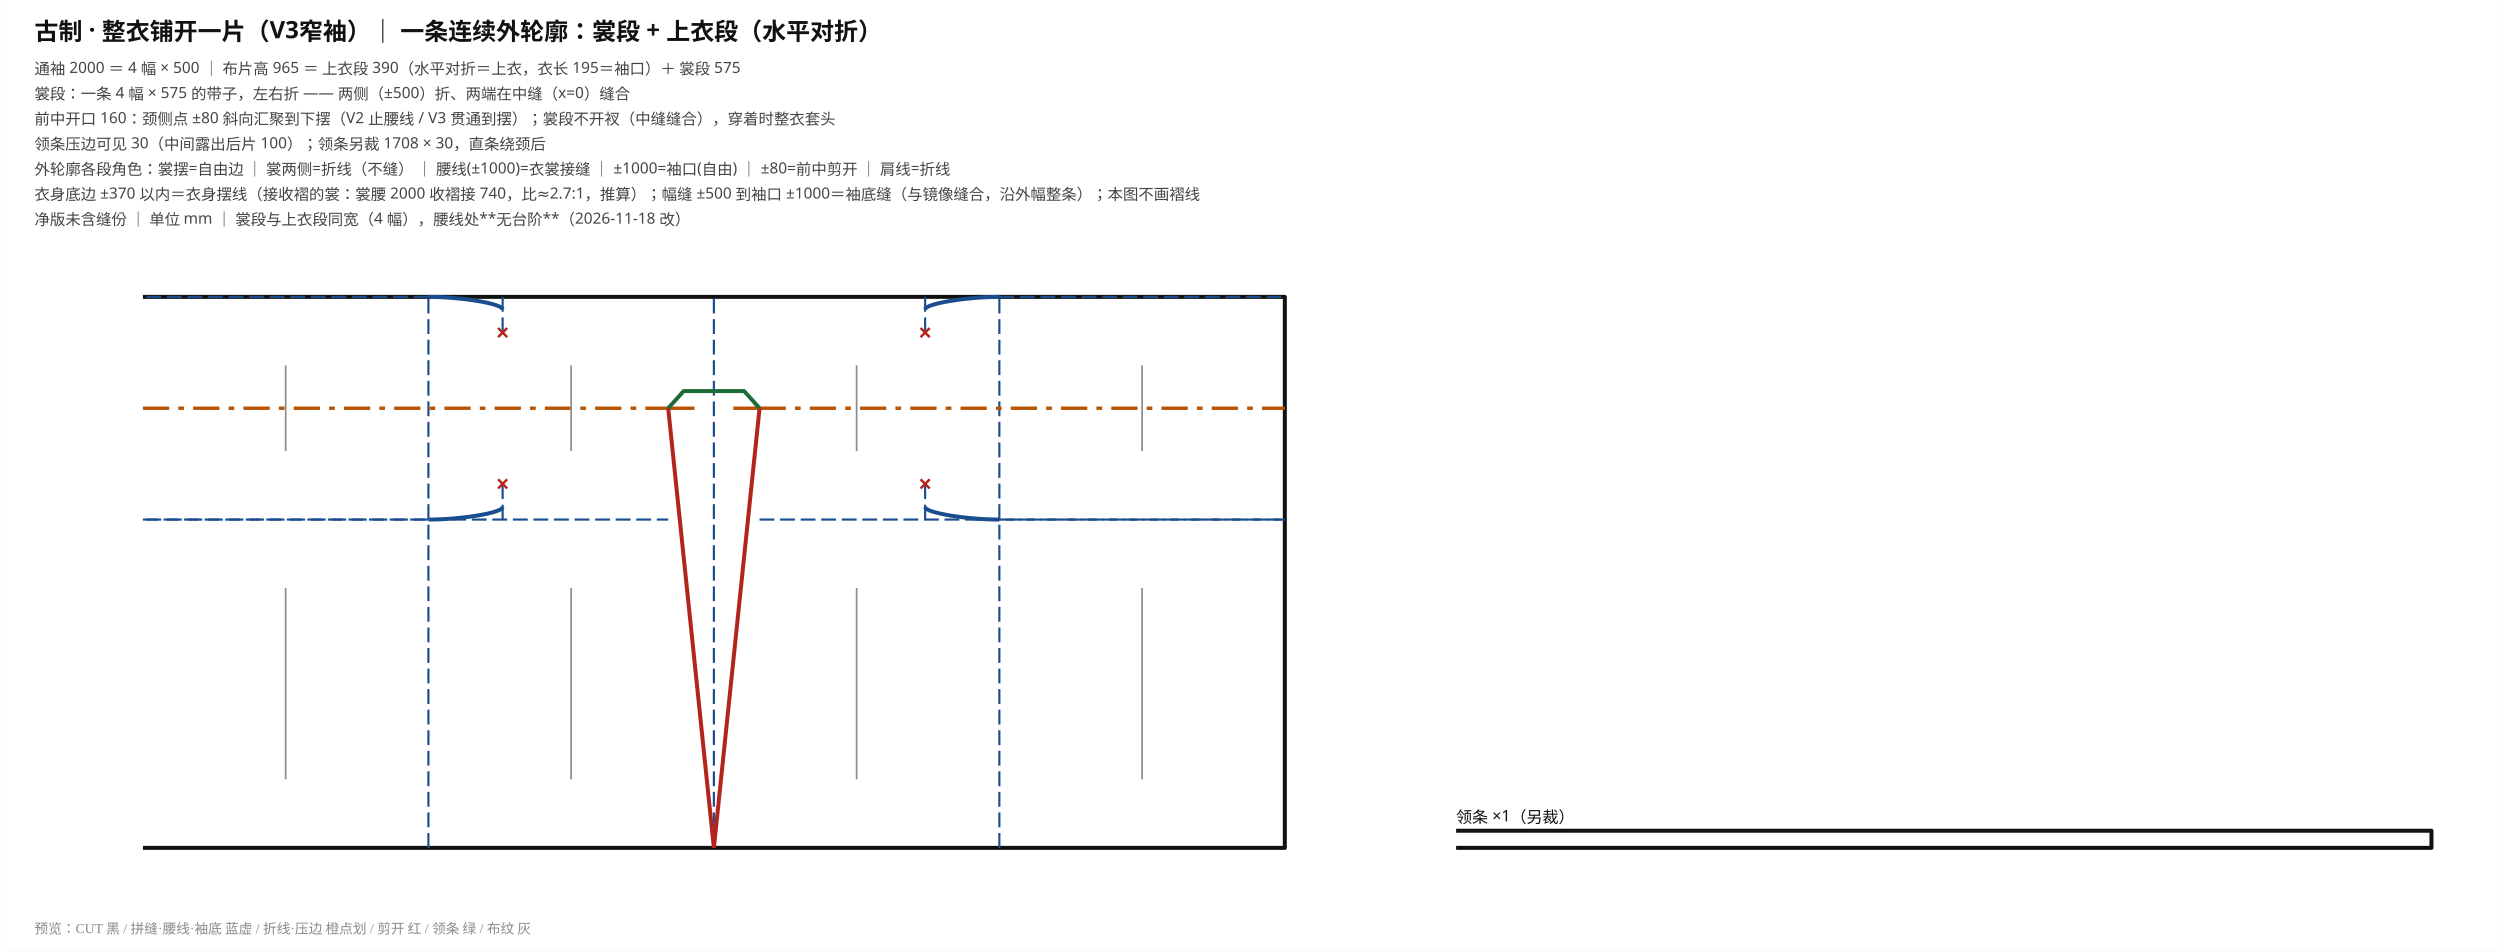
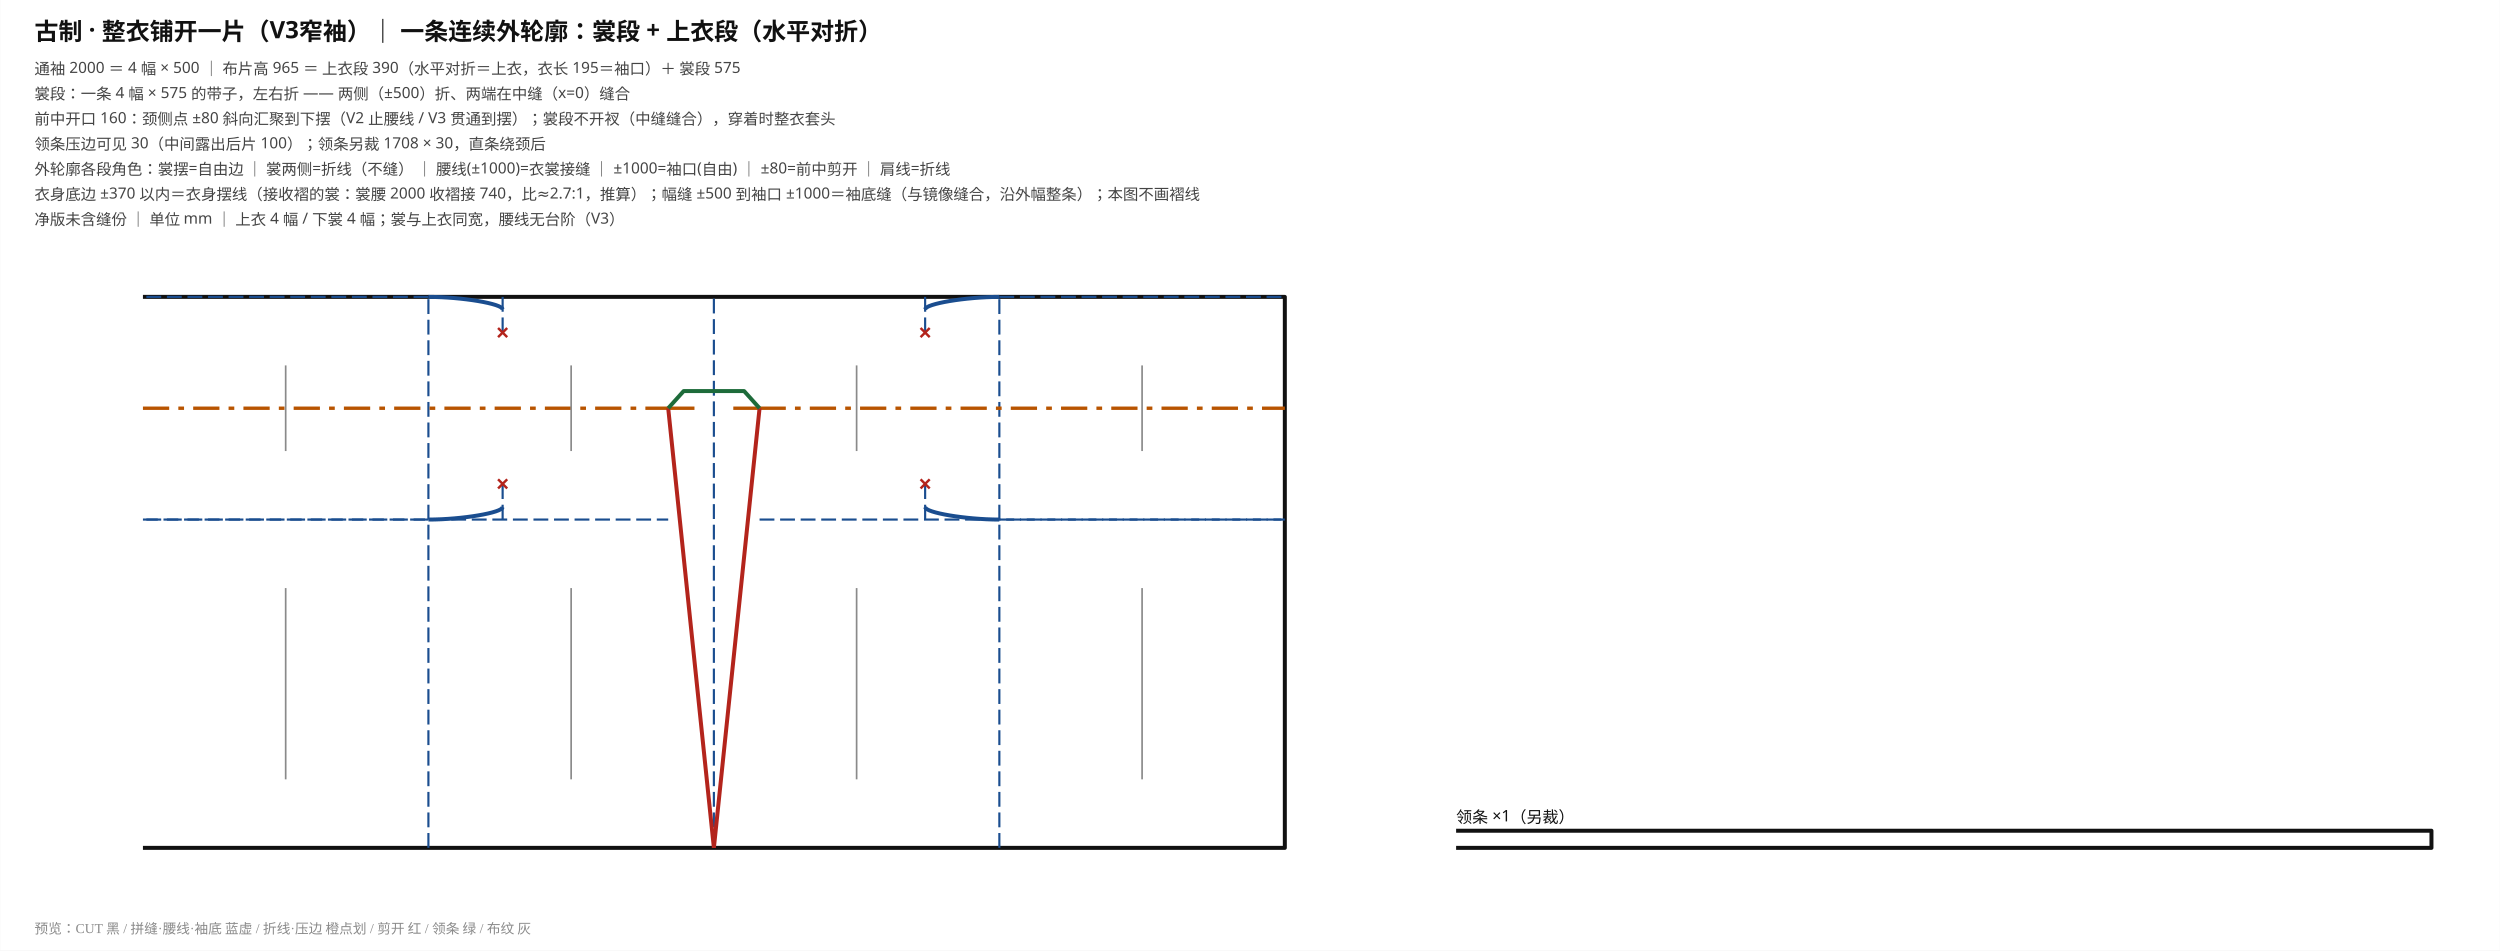
<svg xmlns="http://www.w3.org/2000/svg" width="2714" height="1032" viewBox="0 0 4378 1665">
  <rect width="100%" height="100%" fill="#ffffff" />
  <polyline points="250 1485 2250 1485 2250 520 250 520" stroke="#111111" stroke-width="7.01" fill="none" stroke-linejoin="round" />
  <polyline points="2550 1485 4258.29 1485 4258.29 1455 2550 1455" stroke="#111111" stroke-width="7.01" fill="none" stroke-linejoin="round" />
-   <line x1="750.0" y1="1485.0" x2="750.0" y2="520.0" stroke="#1a4d8f" stroke-width="3.77" fill="none" stroke-dasharray="26 10" />
-   <line x1="1750.0" y1="1485.0" x2="1750.0" y2="520.0" stroke="#1a4d8f" stroke-width="3.77" fill="none" stroke-dasharray="26 10" />
+   <line x1="750.0" y1="1485.0" x2="750.0" y2="910.0" stroke="#1a4d8f" stroke-width="3.77" fill="none" stroke-dasharray="26 10" />
+   <line x1="1750.0" y1="1485.0" x2="1750.0" y2="910.0" stroke="#1a4d8f" stroke-width="3.77" fill="none" stroke-dasharray="26 10" />
+   <line x1="750.0" y1="910.0" x2="750.0" y2="520.0" stroke="#1a4d8f" stroke-width="3.77" fill="none" stroke-dasharray="26 10" />
+   <line x1="1750.0" y1="910.0" x2="1750.0" y2="520.0" stroke="#1a4d8f" stroke-width="3.77" fill="none" stroke-dasharray="26 10" />
  <line x1="1250.0" y1="1485.0" x2="1250.0" y2="520.0" stroke="#1a4d8f" stroke-width="3.77" fill="none" stroke-dasharray="26 10" />
  <line x1="250.0" y1="910.0" x2="1170.0" y2="910.0" stroke="#1a4d8f" stroke-width="3.77" fill="none" stroke-dasharray="26 10" />
  <line x1="1330.0" y1="910.0" x2="2250.0" y2="910.0" stroke="#1a4d8f" stroke-width="3.77" fill="none" stroke-dasharray="26 10" />
  <line x1="750.0" y1="910.0" x2="250.0" y2="910.0" stroke="#1a4d8f" stroke-width="3.77" fill="none" stroke-dasharray="26 10" />
  <line x1="880.0" y1="910.0" x2="880.0" y2="847.5" stroke="#1a4d8f" stroke-width="3.77" fill="none" stroke-dasharray="26 10" />
  <line x1="1750.0" y1="910.0" x2="2250.0" y2="910.0" stroke="#1a4d8f" stroke-width="3.77" fill="none" stroke-dasharray="26 10" />
  <line x1="1620.0" y1="910.0" x2="1620.0" y2="847.5" stroke="#1a4d8f" stroke-width="3.77" fill="none" stroke-dasharray="26 10" />
  <line x1="750.0" y1="520.0" x2="250.0" y2="520.0" stroke="#1a4d8f" stroke-width="3.77" fill="none" stroke-dasharray="26 10" />
  <line x1="880.0" y1="520.0" x2="880.0" y2="582.5" stroke="#1a4d8f" stroke-width="3.77" fill="none" stroke-dasharray="26 10" />
  <line x1="1750.0" y1="520.0" x2="2250.0" y2="520.0" stroke="#1a4d8f" stroke-width="3.77" fill="none" stroke-dasharray="26 10" />
  <line x1="1620.0" y1="520.0" x2="1620.0" y2="582.5" stroke="#1a4d8f" stroke-width="3.77" fill="none" stroke-dasharray="26 10" />
  <polyline points="880 888.125 879.183 889.993 876.813 891.891 873.016 893.799 867.914 895.696 861.631 897.56 854.292 899.372 846.019 901.11 836.938 902.754 827.17 904.282 816.841 905.674 806.074 906.909 794.992 907.966 783.72 908.825 772.382 909.464 761.1 909.862 750 910" stroke="#1a4d8f" stroke-width="7.01" fill="none" stroke-linejoin="round" />
  <polyline points="1620 888.125 1620.82 889.993 1623.19 891.891 1626.98 893.799 1632.09 895.696 1638.37 897.56 1645.71 899.372 1653.98 901.11 1663.06 902.754 1672.83 904.282 1683.16 905.674 1693.93 906.909 1705.01 907.966 1716.28 908.825 1727.62 909.464 1738.9 909.862 1750 910" stroke="#1a4d8f" stroke-width="7.01" fill="none" stroke-linejoin="round" />
  <polyline points="880 541.875 879.183 540.007 876.813 538.109 873.016 536.201 867.914 534.304 861.631 532.44 854.292 530.628 846.019 528.89 836.938 527.246 827.17 525.718 816.841 524.326 806.074 523.091 794.992 522.034 783.72 521.175 772.382 520.536 761.1 520.138 750 520" stroke="#1a4d8f" stroke-width="7.01" fill="none" stroke-linejoin="round" />
  <polyline points="1620 541.875 1620.82 540.007 1623.19 538.109 1626.98 536.201 1632.09 534.304 1638.37 532.44 1645.71 530.628 1653.98 528.89 1663.06 527.246 1672.83 525.718 1683.16 524.326 1693.93 523.091 1705.01 522.034 1716.28 521.175 1727.62 520.536 1738.9 520.138 1750 520" stroke="#1a4d8f" stroke-width="7.01" fill="none" stroke-linejoin="round" />
  <line x1="250.0" y1="715.0" x2="1170.0" y2="715.0" stroke="#b85400" stroke-width="5.93" fill="none" stroke-dasharray="46 16 10 16" />
  <line x1="1330.0" y1="715.0" x2="2250.0" y2="715.0" stroke="#b85400" stroke-width="5.93" fill="none" stroke-dasharray="46 16 10 16" />
  <line x1="1170.0" y1="715.0" x2="1220.0" y2="715.0" stroke="#b85400" stroke-width="5.93" fill="none" stroke-dasharray="46 16 10 16" />
  <line x1="1330.0" y1="715.0" x2="1280.0" y2="715.0" stroke="#b85400" stroke-width="5.93" fill="none" stroke-dasharray="46 16 10 16" />
  <line x1="1170.0" y1="715.0" x2="1250.0" y2="1485.0" stroke="#b3241c" stroke-width="7.01" fill="none" />
  <line x1="1330.0" y1="715.0" x2="1250.0" y2="1485.0" stroke="#b3241c" stroke-width="7.01" fill="none" />
  <polyline points="1170 715 1197.04 685 1302.96 685 1330 715" stroke="#1d6b3a" stroke-width="7.01" fill="none" stroke-linejoin="round" />
  <line x1="500.0" y1="790.0" x2="500.0" y2="640.0" stroke="#8a8a8a" stroke-width="2.96" fill="none" />
  <line x1="1000.0" y1="790.0" x2="1000.0" y2="640.0" stroke="#8a8a8a" stroke-width="2.96" fill="none" />
  <line x1="1500.0" y1="790.0" x2="1500.0" y2="640.0" stroke="#8a8a8a" stroke-width="2.96" fill="none" />
  <line x1="2000.0" y1="790.0" x2="2000.0" y2="640.0" stroke="#8a8a8a" stroke-width="2.96" fill="none" />
  <line x1="500.0" y1="1365.0" x2="500.0" y2="1030.0" stroke="#8a8a8a" stroke-width="2.96" fill="none" />
  <line x1="1000.0" y1="1365.0" x2="1000.0" y2="1030.0" stroke="#8a8a8a" stroke-width="2.96" fill="none" />
  <line x1="1500.0" y1="1365.0" x2="1500.0" y2="1030.0" stroke="#8a8a8a" stroke-width="2.96" fill="none" />
  <line x1="2000.0" y1="1365.0" x2="2000.0" y2="1030.0" stroke="#8a8a8a" stroke-width="2.96" fill="none" />
  <path d="M 872.0 839.5 L 888.0 855.5 M 872.0 855.5 L 888.0 839.5" stroke="#b3241c" stroke-width="4.31" />
  <path d="M 1612.0 839.5 L 1628.0 855.5 M 1612.0 855.5 L 1628.0 839.5" stroke="#b3241c" stroke-width="4.31" />
  <path d="M 872.0 574.5 L 888.0 590.5 M 872.0 590.5 L 888.0 574.5" stroke="#b3241c" stroke-width="4.31" />
  <path d="M 1612.0 574.5 L 1628.0 590.5 M 1612.0 590.5 L 1628.0 574.5" stroke="#b3241c" stroke-width="4.31" />
  <g font-family="sans-serif" fill="#111111">
    <text x="60" y="70" font-size="42" font-weight="600">古制 · 整衣铺开一片（V3窄袖）｜ 一条连续外轮廓：裳段 + 上衣段（水平对折）</text>
    <text x="60" y="130" font-size="27" fill="#444444">通袖 2000 ＝ 4 幅 × 500 ｜ 布片高 965 ＝ 上衣段 390（水平对折＝上衣，衣长 195＝袖口）＋ 裳段 575</text>
    <text x="60" y="174" font-size="27" fill="#444444">裳段：一条 4 幅 × 575 的带子，左右折 —— 两侧（±500）折、两端在中缝（x=0）缝合</text>
    <text x="60" y="218" font-size="27" fill="#444444">前中开口 160：颈侧点 ±80 斜向汇聚到下摆（V2 止腰线 / V3 贯通到摆）；裳段不开衩（中缝缝合），穿着时整衣套头</text>
    <text x="60" y="262" font-size="27" fill="#444444">领条压边可见 30（中间露出后片 100）；领条另裁 1708 × 30，直条绕颈后</text>
    <text x="60" y="306" font-size="27" fill="#444444">外轮廓各段角色：裳摆=自由边 ｜ 裳两侧=折线（不缝） ｜ 腰线(±1000)=衣裳接缝 ｜ ±1000=袖口(自由) ｜ ±80=前中剪开 ｜ 肩线=折线</text>
    <text x="60" y="350" font-size="27" fill="#444444">衣身底边 ±370 以内＝衣身摆线（接收褶的裳：裳腰 2000 收褶接 740，比≈2.7:1，推算）；幅缝 ±500 到袖口 ±1000＝袖底缝（与镜像缝合，沿外幅整条）；本图不画褶线</text>
-     <text x="60" y="394" font-size="27" fill="#444444">净版未含缝份 ｜ 单位 mm ｜ 裳段与上衣段同宽（4 幅），腰线处**无台阶**（2026-11-18 改）</text>
+     <text x="60" y="394" font-size="27" fill="#444444">净版未含缝份 ｜ 单位 mm ｜ 上衣 4 幅 / 下裳 4 幅；裳与上衣同宽，腰线无台阶（V3）</text>
    <text x="2550" y="1441" font-size="28">领条 ×1（另裁）</text>
  </g>
  <text x="60" y="1635" font-size="24" fill="#8a8a8a">预览：CUT 黑 / 拼缝·腰线·袖底 蓝虚 / 折线·压边 橙点划 / 剪开 红 / 领条 绿 / 布纹 灰</text>
</svg>
